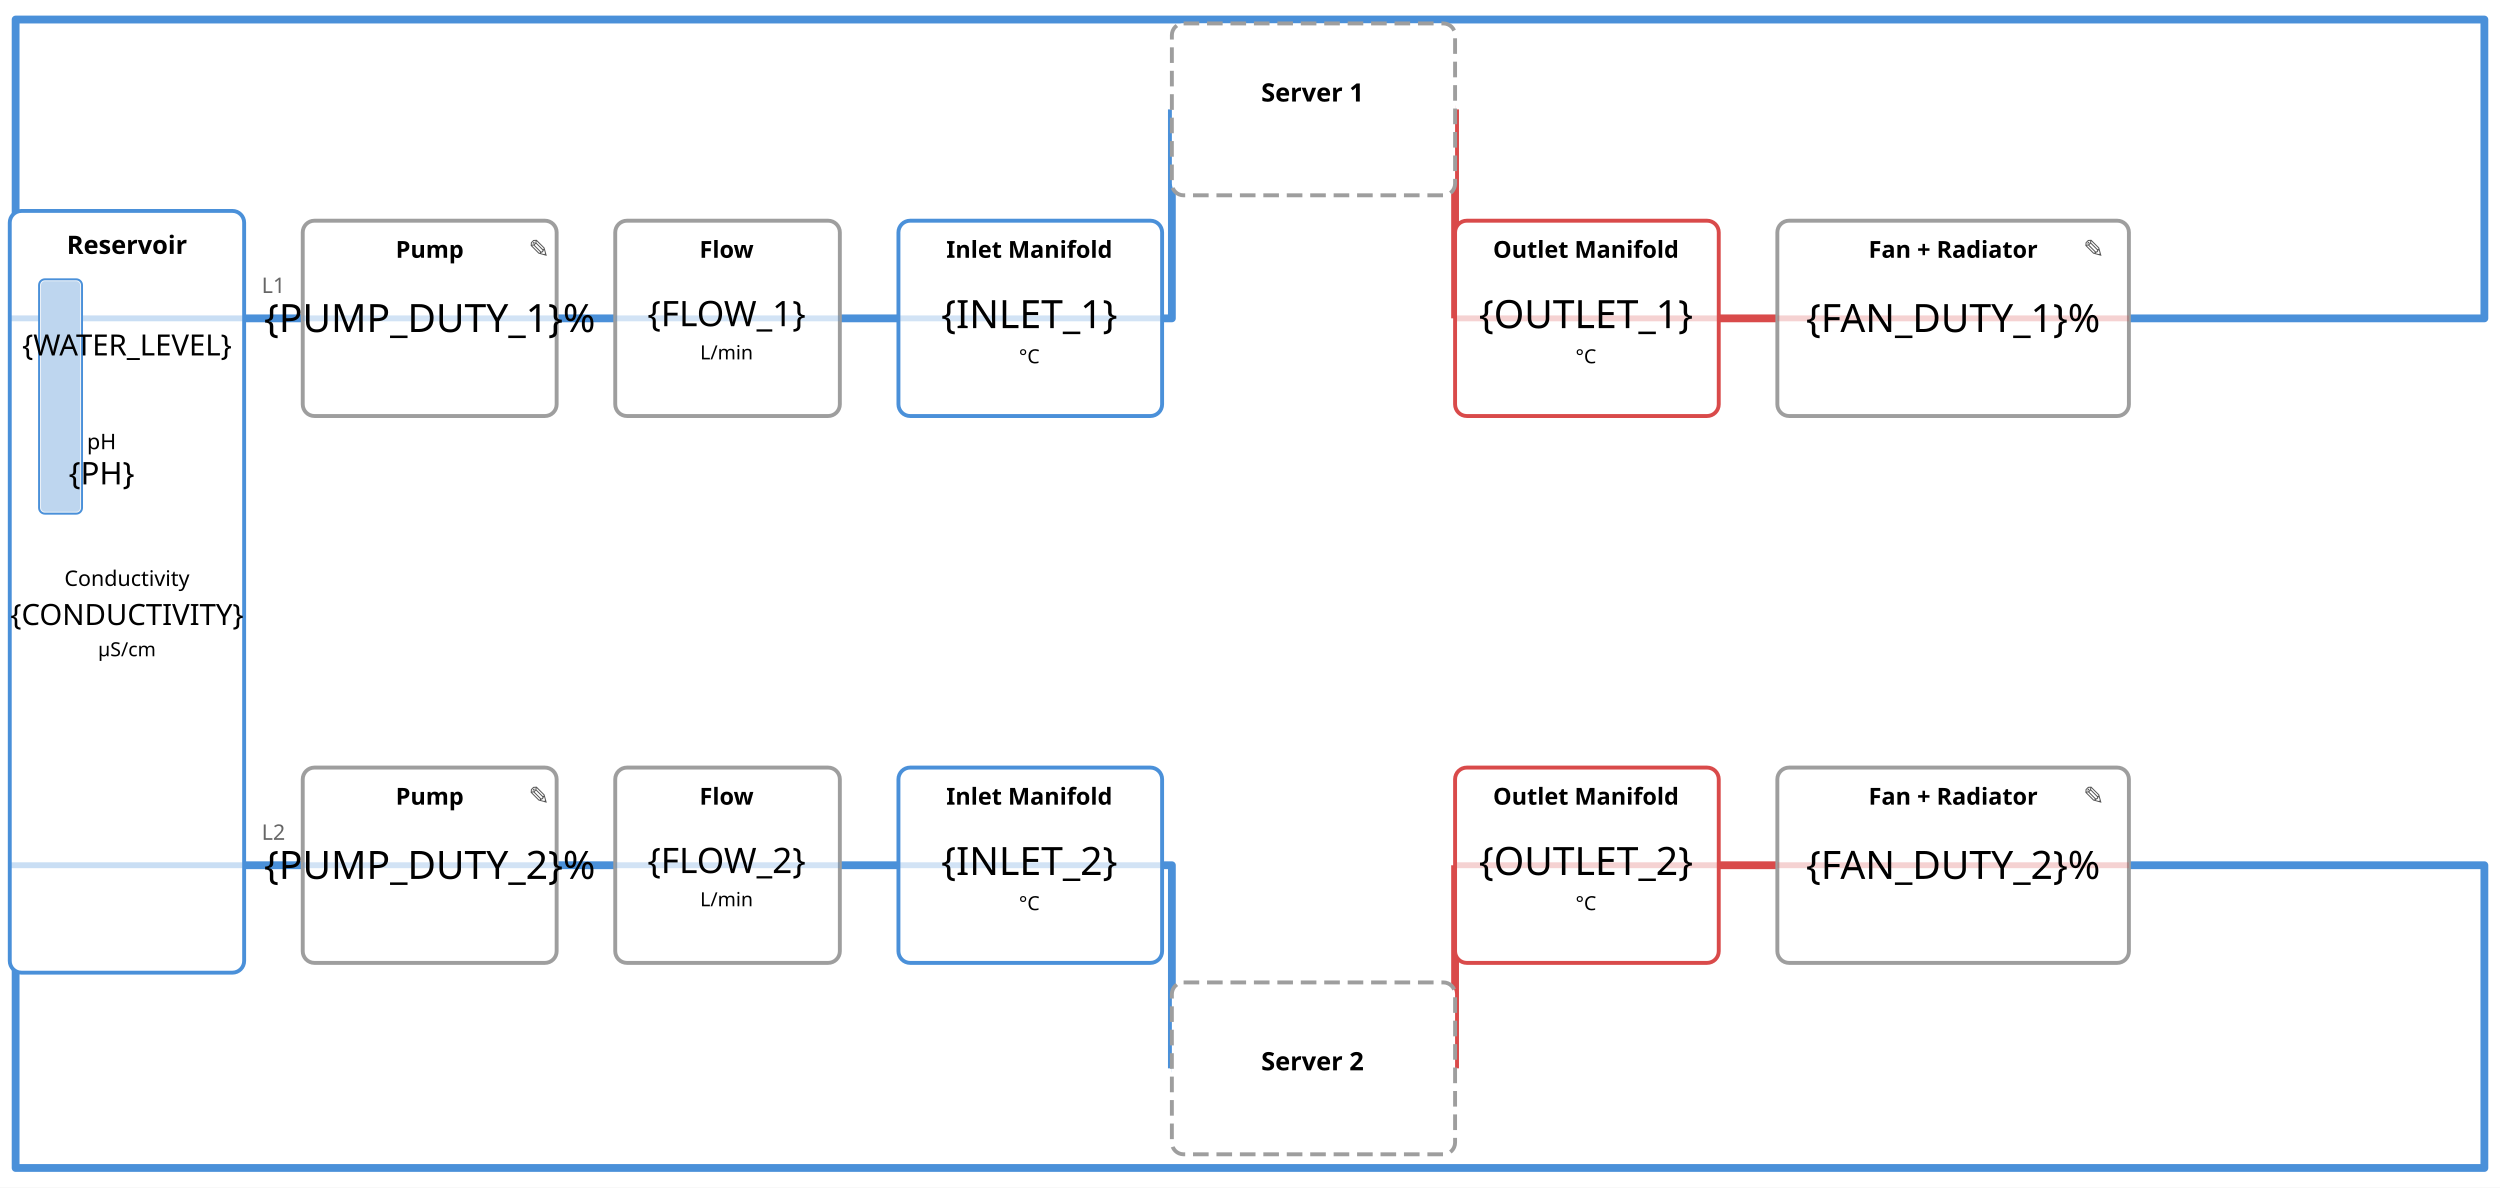
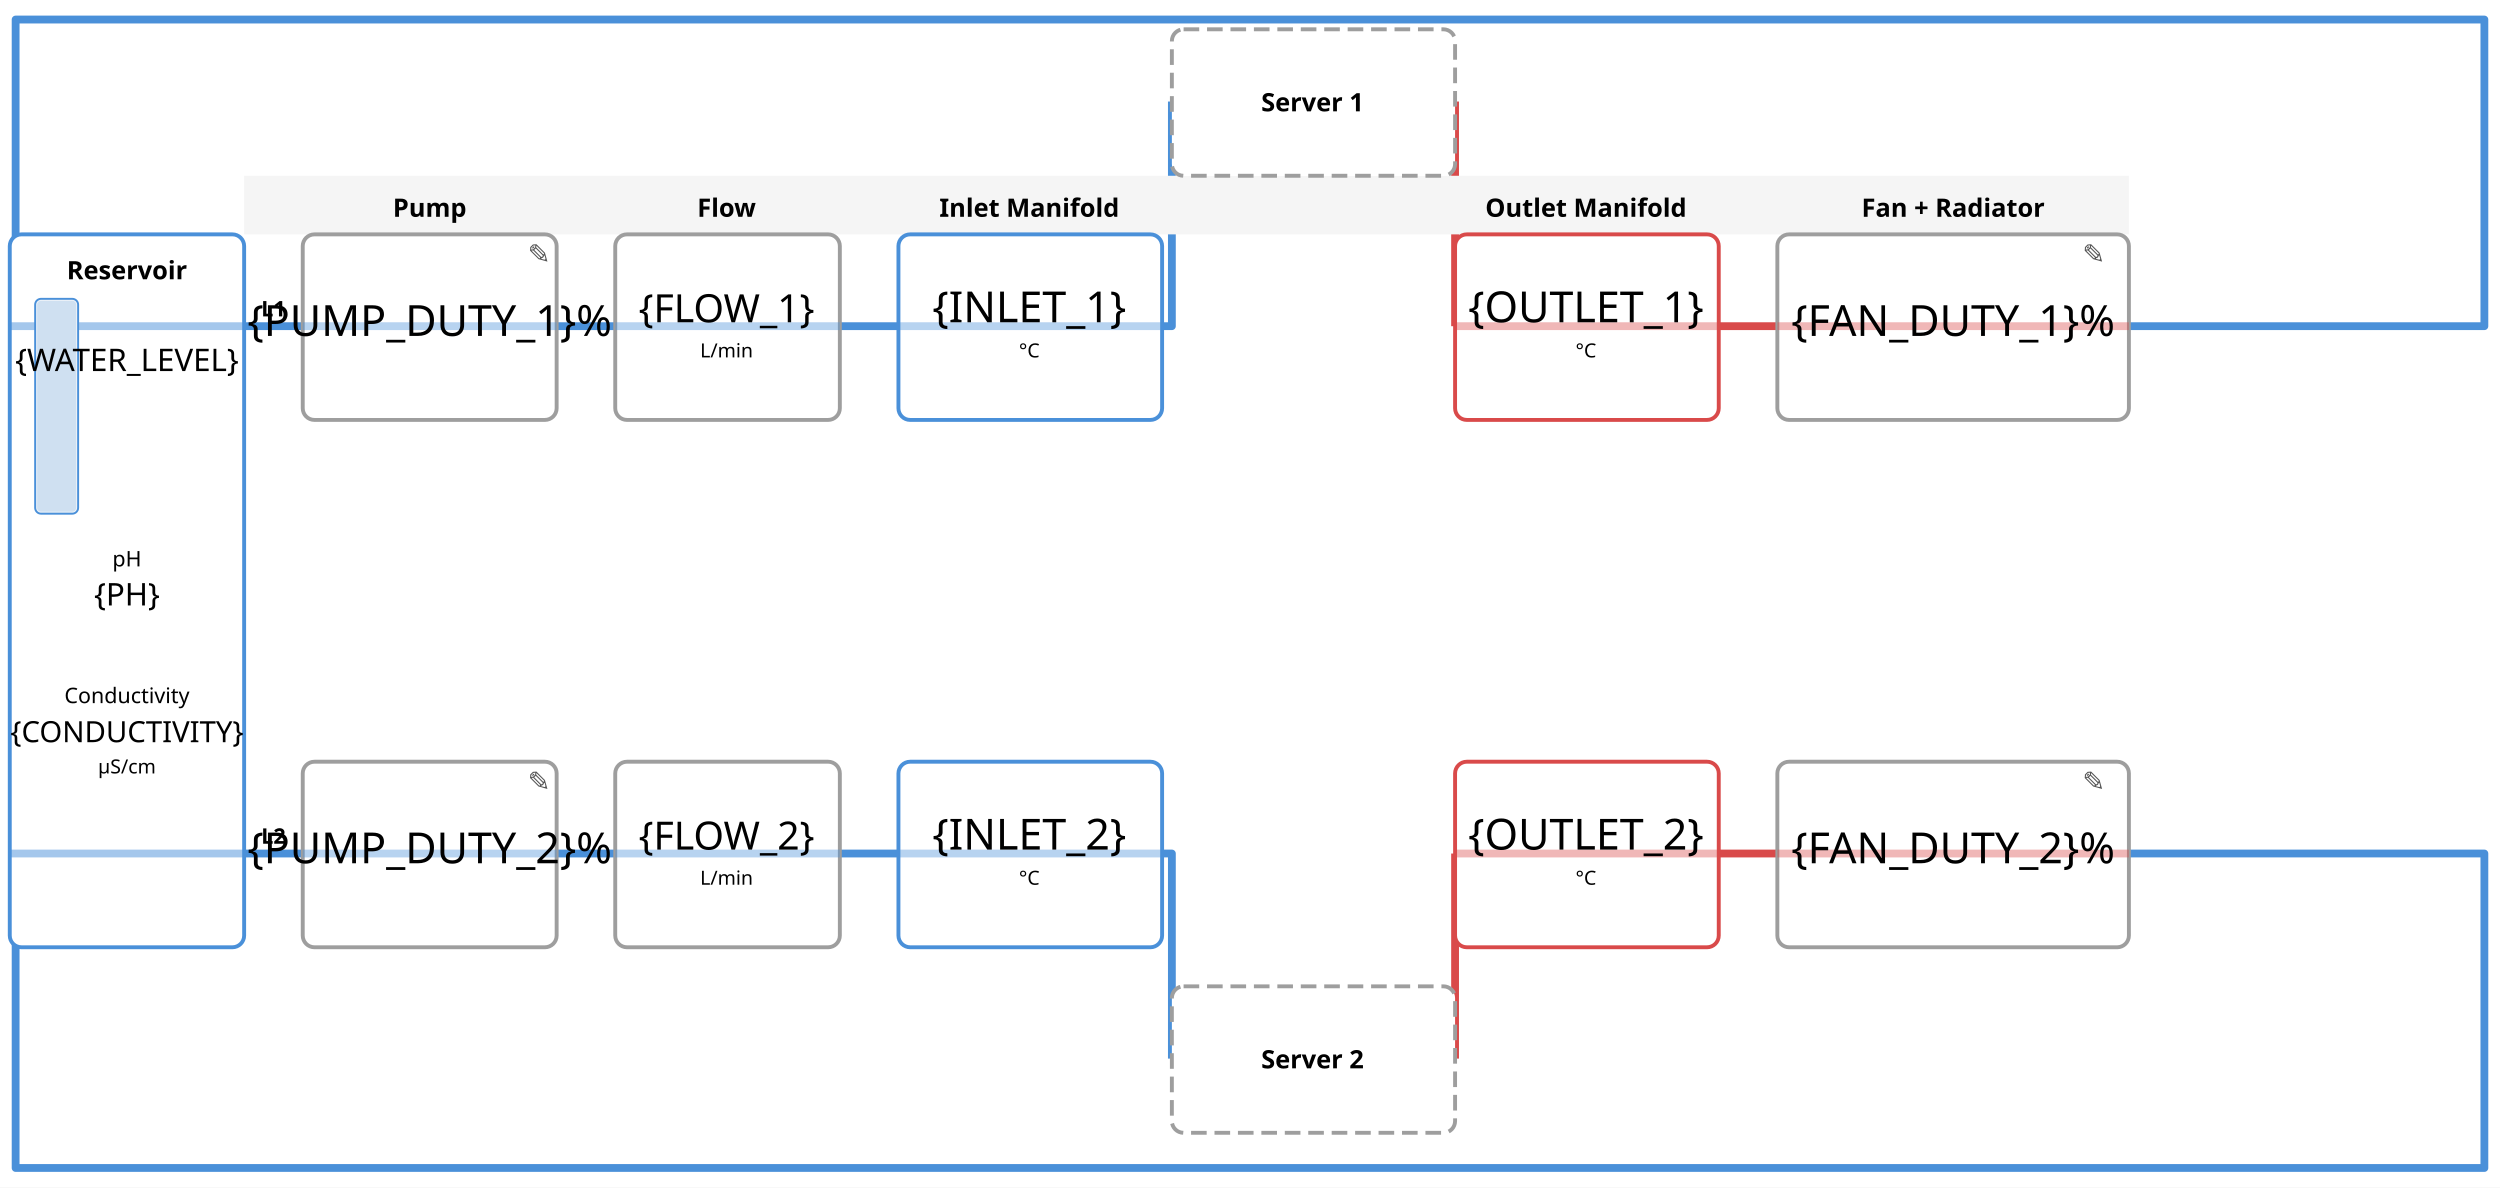
<svg xmlns="http://www.w3.org/2000/svg" viewBox="0 0 1280 608" width="1280" height="608">
  <rect width="1280" height="608" fill="#ffffff" />
-   <polyline points="1090,163 1272,163 1272,10 8,10 8,163" fill="none" stroke="#4a90d9" stroke-width="4" stroke-linejoin="round" />
-   <polyline points="1090,443 1272,443 1272,598 8,598 8,443" fill="none" stroke="#4a90d9" stroke-width="4" stroke-linejoin="round" />
-   <line x1="125" y1="163" x2="155" y2="163" stroke="#4a90d9" stroke-width="4" />
-   <line x1="285" y1="163" x2="315" y2="163" stroke="#4a90d9" stroke-width="4" />
-   <line x1="430" y1="163" x2="460" y2="163" stroke="#4a90d9" stroke-width="4" />
-   <polyline points="595,163 600,163 600,56" fill="none" stroke="#4a90d9" stroke-width="4" stroke-linejoin="round" />
-   <line x1="600" y1="56" x2="672" y2="56" stroke="#4a90d9" stroke-width="4" />
-   <line x1="125" y1="443" x2="155" y2="443" stroke="#4a90d9" stroke-width="4" />
-   <line x1="285" y1="443" x2="315" y2="443" stroke="#4a90d9" stroke-width="4" />
-   <line x1="430" y1="443" x2="460" y2="443" stroke="#4a90d9" stroke-width="4" />
-   <polyline points="595,443 600,443 600,547" fill="none" stroke="#4a90d9" stroke-width="4" stroke-linejoin="round" />
-   <line x1="600" y1="547" x2="672" y2="547" stroke="#4a90d9" stroke-width="4" />
-   <line x1="672" y1="56" x2="745" y2="56" stroke="#d94a4a" stroke-width="4" />
-   <polyline points="745,56 745,163" fill="none" stroke="#d94a4a" stroke-width="4" stroke-linejoin="round" />
-   <line x1="672" y1="547" x2="745" y2="547" stroke="#d94a4a" stroke-width="4" />
-   <polyline points="745,547 745,443" fill="none" stroke="#d94a4a" stroke-width="4" stroke-linejoin="round" />
-   <line x1="880" y1="163" x2="910" y2="163" stroke="#d94a4a" stroke-width="4" />
-   <line x1="880" y1="443" x2="910" y2="443" stroke="#d94a4a" stroke-width="4" />
-   <rect x="5" y="108" width="120" height="390" rx="6" fill="#ffffff" stroke="#4a90d9" stroke-width="2" />
-   <line x1="5" y1="163" x2="125" y2="163" stroke="#4a90d9" stroke-width="3" opacity="0.3" />
-   <line x1="5" y1="443" x2="125" y2="443" stroke="#4a90d9" stroke-width="3" opacity="0.3" />
-   <rect x="155" y="113" width="130" height="100" rx="6" fill="#ffffff" stroke="#9e9e9e" stroke-width="2" />
-   <line x1="155" y1="163" x2="285" y2="163" stroke="#4a90d9" stroke-width="3" opacity="0.25" />
-   <rect x="155" y="393" width="130" height="100" rx="6" fill="#ffffff" stroke="#9e9e9e" stroke-width="2" />
-   <line x1="155" y1="443" x2="285" y2="443" stroke="#4a90d9" stroke-width="3" opacity="0.25" />
-   <rect x="315" y="113" width="115" height="100" rx="6" fill="#ffffff" stroke="#9e9e9e" stroke-width="2" />
-   <line x1="315" y1="163" x2="430" y2="163" stroke="#4a90d9" stroke-width="3" opacity="0.25" />
-   <rect x="315" y="393" width="115" height="100" rx="6" fill="#ffffff" stroke="#9e9e9e" stroke-width="2" />
-   <line x1="315" y1="443" x2="430" y2="443" stroke="#4a90d9" stroke-width="3" opacity="0.25" />
-   <rect x="460" y="113" width="135" height="100" rx="6" fill="#ffffff" stroke="#4a90d9" stroke-width="2" />
-   <line x1="460" y1="163" x2="595" y2="163" stroke="#4a90d9" stroke-width="3" opacity="0.25" />
-   <rect x="460" y="393" width="135" height="100" rx="6" fill="#ffffff" stroke="#4a90d9" stroke-width="2" />
-   <line x1="460" y1="443" x2="595" y2="443" stroke="#4a90d9" stroke-width="3" opacity="0.25" />
-   <rect x="600" y="12" width="145" height="88" rx="6" fill="#ffffff" stroke="#9e9e9e" stroke-width="2" stroke-dasharray="8,4" />
-   <rect x="600" y="503" width="145" height="88" rx="6" fill="#ffffff" stroke="#9e9e9e" stroke-width="2" stroke-dasharray="8,4" />
-   <rect x="745" y="113" width="135" height="100" rx="6" fill="#ffffff" stroke="#d94a4a" stroke-width="2" />
-   <line x1="745" y1="163" x2="880" y2="163" stroke="#d94a4a" stroke-width="3" opacity="0.25" />
-   <rect x="745" y="393" width="135" height="100" rx="6" fill="#ffffff" stroke="#d94a4a" stroke-width="2" />
-   <line x1="745" y1="443" x2="880" y2="443" stroke="#d94a4a" stroke-width="3" opacity="0.25" />
-   <rect x="910" y="113" width="180" height="100" rx="6" fill="#ffffff" stroke="#9e9e9e" stroke-width="2" />
-   <line x1="910" y1="163" x2="1090" y2="163" stroke="#d94a4a" stroke-width="3" opacity="0.25" />
-   <rect x="910" y="393" width="180" height="100" rx="6" fill="#ffffff" stroke="#9e9e9e" stroke-width="2" />
-   <line x1="910" y1="443" x2="1090" y2="443" stroke="#d94a4a" stroke-width="3" opacity="0.25" />
-   <text x="65" y="130" text-anchor="middle" font-family="sans-serif" font-size="13" font-weight="bold" fill="#000000">Reservoir</text>
-   <rect x="20" y="143" width="22" height="120" rx="3" fill="#f0f4f8" stroke="#4a90d9" stroke-width="1" />
-   <rect x="21" y="144" width="20" height="118" rx="2" fill="#4a90d9" opacity="0.3" id="res-bar-bg" />
-   <text x="65" y="182" text-anchor="middle" font-family="sans-serif" font-size="15" fill="{WATER_LEVEL_C}">{WATER_LEVEL}</text>
-   <text x="52" y="230" text-anchor="middle" font-family="sans-serif" font-size="11" fill="#000000">pH</text>
-   <text x="52" y="248" text-anchor="middle" font-family="sans-serif" font-size="16" fill="#000000">{PH}</text>
-   <text x="65" y="300" text-anchor="middle" font-family="sans-serif" font-size="11" fill="#000000">Conductivity</text>
-   <text x="65" y="320" text-anchor="middle" font-family="sans-serif" font-size="15" fill="#000000">{CONDUCTIVITY}</text>
-   <text x="65" y="336" text-anchor="middle" font-family="sans-serif" font-size="10" fill="#000000">µS/cm</text>
-   <text x="140" y="150" text-anchor="middle" font-family="sans-serif" font-size="11" fill="#666666">L1</text>
-   <text x="140" y="430" text-anchor="middle" font-family="sans-serif" font-size="11" fill="#666666">L2</text>
-   <text x="220" y="132" text-anchor="middle" font-family="sans-serif" font-size="12" font-weight="bold" fill="#000000">Pump</text>
-   <text x="220" y="170" text-anchor="middle" font-family="sans-serif" font-size="20" fill="#000000">{PUMP_DUTY_1}%</text>
-   <text x="276" y="132" text-anchor="middle" font-family="sans-serif" font-size="13" fill="#555555">✎</text>
-   <text x="220" y="412" text-anchor="middle" font-family="sans-serif" font-size="12" font-weight="bold" fill="#000000">Pump</text>
-   <text x="220" y="450" text-anchor="middle" font-family="sans-serif" font-size="20" fill="#000000">{PUMP_DUTY_2}%</text>
-   <text x="276" y="412" text-anchor="middle" font-family="sans-serif" font-size="13" fill="#555555">✎</text>
-   <text x="372" y="132" text-anchor="middle" font-family="sans-serif" font-size="12" font-weight="bold" fill="#000000">Flow</text>
-   <text x="372" y="167" text-anchor="middle" font-family="sans-serif" font-size="18" fill="#000000">{FLOW_1}</text>
-   <text x="372" y="184" text-anchor="middle" font-family="sans-serif" font-size="10" fill="#000000">L/min</text>
-   <text x="372" y="412" text-anchor="middle" font-family="sans-serif" font-size="12" font-weight="bold" fill="#000000">Flow</text>
-   <text x="372" y="447" text-anchor="middle" font-family="sans-serif" font-size="18" fill="#000000">{FLOW_2}</text>
-   <text x="372" y="464" text-anchor="middle" font-family="sans-serif" font-size="10" fill="#000000">L/min</text>
-   <text x="527" y="132" text-anchor="middle" font-family="sans-serif" font-size="12" font-weight="bold" fill="#000000">Inlet Manifold</text>
-   <text x="527" y="168" text-anchor="middle" font-family="sans-serif" font-size="20" fill="{INLET_1_C}">{INLET_1}</text>
-   <text x="527" y="186" text-anchor="middle" font-family="sans-serif" font-size="10" fill="#000000">°C</text>
-   <text x="527" y="412" text-anchor="middle" font-family="sans-serif" font-size="12" font-weight="bold" fill="#000000">Inlet Manifold</text>
-   <text x="527" y="448" text-anchor="middle" font-family="sans-serif" font-size="20" fill="{INLET_2_C}">{INLET_2}</text>
-   <text x="527" y="466" text-anchor="middle" font-family="sans-serif" font-size="10" fill="#000000">°C</text>
-   <text x="672" y="52" text-anchor="middle" font-family="sans-serif" font-size="13" font-weight="bold" fill="#000000">Server 1</text>
-   <text x="672" y="548" text-anchor="middle" font-family="sans-serif" font-size="13" font-weight="bold" fill="#000000">Server 2</text>
-   <text x="812" y="132" text-anchor="middle" font-family="sans-serif" font-size="12" font-weight="bold" fill="#000000">Outlet Manifold</text>
-   <text x="812" y="168" text-anchor="middle" font-family="sans-serif" font-size="20" fill="{OUTLET_1_C}">{OUTLET_1}</text>
-   <text x="812" y="186" text-anchor="middle" font-family="sans-serif" font-size="10" fill="#000000">°C</text>
-   <text x="812" y="412" text-anchor="middle" font-family="sans-serif" font-size="12" font-weight="bold" fill="#000000">Outlet Manifold</text>
-   <text x="812" y="448" text-anchor="middle" font-family="sans-serif" font-size="20" fill="{OUTLET_2_C}">{OUTLET_2}</text>
-   <text x="812" y="466" text-anchor="middle" font-family="sans-serif" font-size="10" fill="#000000">°C</text>
-   <text x="1000" y="132" text-anchor="middle" font-family="sans-serif" font-size="12" font-weight="bold" fill="#000000">Fan + Radiator</text>
-   <text x="1000" y="170" text-anchor="middle" font-family="sans-serif" font-size="20" fill="#000000">{FAN_DUTY_1}%</text>
-   <text x="1072" y="132" text-anchor="middle" font-family="sans-serif" font-size="13" fill="#555555">✎</text>
-   <text x="1000" y="412" text-anchor="middle" font-family="sans-serif" font-size="12" font-weight="bold" fill="#000000">Fan + Radiator</text>
-   <text x="1000" y="450" text-anchor="middle" font-family="sans-serif" font-size="20" fill="#000000">{FAN_DUTY_2}%</text>
-   <text x="1072" y="412" text-anchor="middle" font-family="sans-serif" font-size="13" fill="#555555">✎</text>
+   <polyline points="1090,167 1272,167 1272,10 8,10 8,167" fill="none" stroke="#4a90d9" stroke-width="4" stroke-linejoin="round" />
+   <polyline points="1090,437 1272,437 1272,598 8,598 8,437" fill="none" stroke="#4a90d9" stroke-width="4" stroke-linejoin="round" />
+   <line x1="125" y1="167" x2="155" y2="167" stroke="#4a90d9" stroke-width="4" />
+   <line x1="285" y1="167" x2="315" y2="167" stroke="#4a90d9" stroke-width="4" />
+   <line x1="430" y1="167" x2="460" y2="167" stroke="#4a90d9" stroke-width="4" />
+   <polyline points="595,167 600,167 600,52" fill="none" stroke="#4a90d9" stroke-width="4" stroke-linejoin="round" />
+   <line x1="600" y1="52" x2="672" y2="52" stroke="#4a90d9" stroke-width="4" />
+   <line x1="125" y1="437" x2="155" y2="437" stroke="#4a90d9" stroke-width="4" />
+   <line x1="285" y1="437" x2="315" y2="437" stroke="#4a90d9" stroke-width="4" />
+   <line x1="430" y1="437" x2="460" y2="437" stroke="#4a90d9" stroke-width="4" />
+   <polyline points="595,437 600,437 600,542" fill="none" stroke="#4a90d9" stroke-width="4" stroke-linejoin="round" />
+   <line x1="600" y1="542" x2="672" y2="542" stroke="#4a90d9" stroke-width="4" />
+   <line x1="672" y1="52" x2="745" y2="52" stroke="#d94a4a" stroke-width="4" />
+   <polyline points="745,52 745,167" fill="none" stroke="#d94a4a" stroke-width="4" stroke-linejoin="round" />
+   <line x1="672" y1="542" x2="745" y2="542" stroke="#d94a4a" stroke-width="4" />
+   <polyline points="745,542 745,437" fill="none" stroke="#d94a4a" stroke-width="4" stroke-linejoin="round" />
+   <line x1="880" y1="167" x2="910" y2="167" stroke="#d94a4a" stroke-width="4" />
+   <line x1="880" y1="437" x2="910" y2="437" stroke="#d94a4a" stroke-width="4" />
+   <rect x="125" y="90" width="965" height="30" rx="0" fill="#f5f5f5" />
+   <text x="220" y="111" text-anchor="middle" font-family="sans-serif" font-size="13" font-weight="bold" fill="#000000">Pump</text>
+   <text x="372" y="111" text-anchor="middle" font-family="sans-serif" font-size="13" font-weight="bold" fill="#000000">Flow</text>
+   <text x="527" y="111" text-anchor="middle" font-family="sans-serif" font-size="13" font-weight="bold" fill="#000000">Inlet Manifold</text>
+   <text x="812" y="111" text-anchor="middle" font-family="sans-serif" font-size="13" font-weight="bold" fill="#000000">Outlet Manifold</text>
+   <text x="1000" y="111" text-anchor="middle" font-family="sans-serif" font-size="13" font-weight="bold" fill="#000000">Fan + Radiator</text>
+   <rect x="5" y="120" width="120" height="365" rx="6" fill="#ffffff" stroke="#4a90d9" stroke-width="2" />
+   <line x1="5" y1="167" x2="125" y2="167" stroke="#4a90d9" stroke-width="4" opacity="0.5" />
+   <line x1="5" y1="437" x2="125" y2="437" stroke="#4a90d9" stroke-width="4" opacity="0.5" />
+   <rect x="155" y="120" width="130" height="95" rx="6" fill="#ffffff" stroke="#9e9e9e" stroke-width="2" />
+   <line x1="155" y1="167" x2="285" y2="167" stroke="#4a90d9" stroke-width="4" opacity="0.4" />
+   <rect x="155" y="390" width="130" height="95" rx="6" fill="#ffffff" stroke="#9e9e9e" stroke-width="2" />
+   <line x1="155" y1="437" x2="285" y2="437" stroke="#4a90d9" stroke-width="4" opacity="0.4" />
+   <rect x="315" y="120" width="115" height="95" rx="6" fill="#ffffff" stroke="#9e9e9e" stroke-width="2" />
+   <line x1="315" y1="167" x2="430" y2="167" stroke="#4a90d9" stroke-width="4" opacity="0.4" />
+   <rect x="315" y="390" width="115" height="95" rx="6" fill="#ffffff" stroke="#9e9e9e" stroke-width="2" />
+   <line x1="315" y1="437" x2="430" y2="437" stroke="#4a90d9" stroke-width="4" opacity="0.4" />
+   <rect x="460" y="120" width="135" height="95" rx="6" fill="#ffffff" stroke="#4a90d9" stroke-width="2" />
+   <line x1="460" y1="167" x2="595" y2="167" stroke="#4a90d9" stroke-width="4" opacity="0.4" />
+   <rect x="460" y="390" width="135" height="95" rx="6" fill="#ffffff" stroke="#4a90d9" stroke-width="2" />
+   <line x1="460" y1="437" x2="595" y2="437" stroke="#4a90d9" stroke-width="4" opacity="0.4" />
+   <rect x="600" y="15" width="145" height="75" rx="6" fill="#ffffff" stroke="#9e9e9e" stroke-width="2" stroke-dasharray="8,4" />
+   <rect x="600" y="505" width="145" height="75" rx="6" fill="#ffffff" stroke="#9e9e9e" stroke-width="2" stroke-dasharray="8,4" />
+   <rect x="745" y="120" width="135" height="95" rx="6" fill="#ffffff" stroke="#d94a4a" stroke-width="2" />
+   <line x1="745" y1="167" x2="880" y2="167" stroke="#d94a4a" stroke-width="4" opacity="0.4" />
+   <rect x="745" y="390" width="135" height="95" rx="6" fill="#ffffff" stroke="#d94a4a" stroke-width="2" />
+   <line x1="745" y1="437" x2="880" y2="437" stroke="#d94a4a" stroke-width="4" opacity="0.4" />
+   <rect x="910" y="120" width="180" height="95" rx="6" fill="#ffffff" stroke="#9e9e9e" stroke-width="2" />
+   <line x1="910" y1="167" x2="1090" y2="167" stroke="#d94a4a" stroke-width="4" opacity="0.4" />
+   <rect x="910" y="390" width="180" height="95" rx="6" fill="#ffffff" stroke="#9e9e9e" stroke-width="2" />
+   <line x1="910" y1="437" x2="1090" y2="437" stroke="#d94a4a" stroke-width="4" opacity="0.4" />
+   <text x="65" y="143" text-anchor="middle" font-family="sans-serif" font-size="13" font-weight="bold" fill="#000000">Reservoir</text>
+   <rect x="18" y="153" width="22" height="110" rx="3" fill="#f0f4f8" stroke="#4a90d9" stroke-width="1" />
+   <rect x="19" y="154" width="20" height="108" rx="2" fill="#4a90d9" opacity="0.2" />
+   <text x="65" y="190" text-anchor="middle" font-family="sans-serif" font-size="16" fill="{WATER_LEVEL_C}">{WATER_LEVEL}</text>
+   <text x="65" y="290" text-anchor="middle" font-family="sans-serif" font-size="11" fill="#000000">pH</text>
+   <text x="65" y="310" text-anchor="middle" font-family="sans-serif" font-size="16" fill="#000000">{PH}</text>
+   <text x="65" y="360" text-anchor="middle" font-family="sans-serif" font-size="11" fill="#000000">Conductivity</text>
+   <text x="65" y="380" text-anchor="middle" font-family="sans-serif" font-size="15" fill="#000000">{CONDUCTIVITY}</text>
+   <text x="65" y="396" text-anchor="middle" font-family="sans-serif" font-size="10" fill="#000000">µS/cm</text>
+   <text x="140" y="162" text-anchor="middle" font-family="sans-serif" font-size="11" font-weight="bold" fill="#000000">L1</text>
+   <text x="140" y="432" text-anchor="middle" font-family="sans-serif" font-size="11" font-weight="bold" fill="#000000">L2</text>
+   <text x="220" y="172" text-anchor="middle" font-family="sans-serif" font-size="22" fill="#000000">{PUMP_DUTY_1}%</text>
+   <text x="276" y="135" text-anchor="middle" font-family="sans-serif" font-size="14" fill="#555555">✎</text>
+   <text x="220" y="442" text-anchor="middle" font-family="sans-serif" font-size="22" fill="#000000">{PUMP_DUTY_2}%</text>
+   <text x="276" y="405" text-anchor="middle" font-family="sans-serif" font-size="14" fill="#555555">✎</text>
+   <text x="372" y="165" text-anchor="middle" font-family="sans-serif" font-size="20" fill="#000000">{FLOW_1}</text>
+   <text x="372" y="183" text-anchor="middle" font-family="sans-serif" font-size="10" fill="#000000">L/min</text>
+   <text x="372" y="435" text-anchor="middle" font-family="sans-serif" font-size="20" fill="#000000">{FLOW_2}</text>
+   <text x="372" y="453" text-anchor="middle" font-family="sans-serif" font-size="10" fill="#000000">L/min</text>
+   <text x="527" y="165" text-anchor="middle" font-family="sans-serif" font-size="22" fill="{INLET_1_C}">{INLET_1}</text>
+   <text x="527" y="183" text-anchor="middle" font-family="sans-serif" font-size="10" fill="#000000">°C</text>
+   <text x="527" y="435" text-anchor="middle" font-family="sans-serif" font-size="22" fill="{INLET_2_C}">{INLET_2}</text>
+   <text x="527" y="453" text-anchor="middle" font-family="sans-serif" font-size="10" fill="#000000">°C</text>
+   <text x="672" y="57" text-anchor="middle" font-family="sans-serif" font-size="13" font-weight="bold" fill="#000000">Server 1</text>
+   <text x="672" y="547" text-anchor="middle" font-family="sans-serif" font-size="13" font-weight="bold" fill="#000000">Server 2</text>
+   <text x="812" y="165" text-anchor="middle" font-family="sans-serif" font-size="22" fill="{OUTLET_1_C}">{OUTLET_1}</text>
+   <text x="812" y="183" text-anchor="middle" font-family="sans-serif" font-size="10" fill="#000000">°C</text>
+   <text x="812" y="435" text-anchor="middle" font-family="sans-serif" font-size="22" fill="{OUTLET_2_C}">{OUTLET_2}</text>
+   <text x="812" y="453" text-anchor="middle" font-family="sans-serif" font-size="10" fill="#000000">°C</text>
+   <text x="1000" y="172" text-anchor="middle" font-family="sans-serif" font-size="22" fill="#000000">{FAN_DUTY_1}%</text>
+   <text x="1072" y="135" text-anchor="middle" font-family="sans-serif" font-size="14" fill="#555555">✎</text>
+   <text x="1000" y="442" text-anchor="middle" font-family="sans-serif" font-size="22" fill="#000000">{FAN_DUTY_2}%</text>
+   <text x="1072" y="405" text-anchor="middle" font-family="sans-serif" font-size="14" fill="#555555">✎</text>
</svg>
